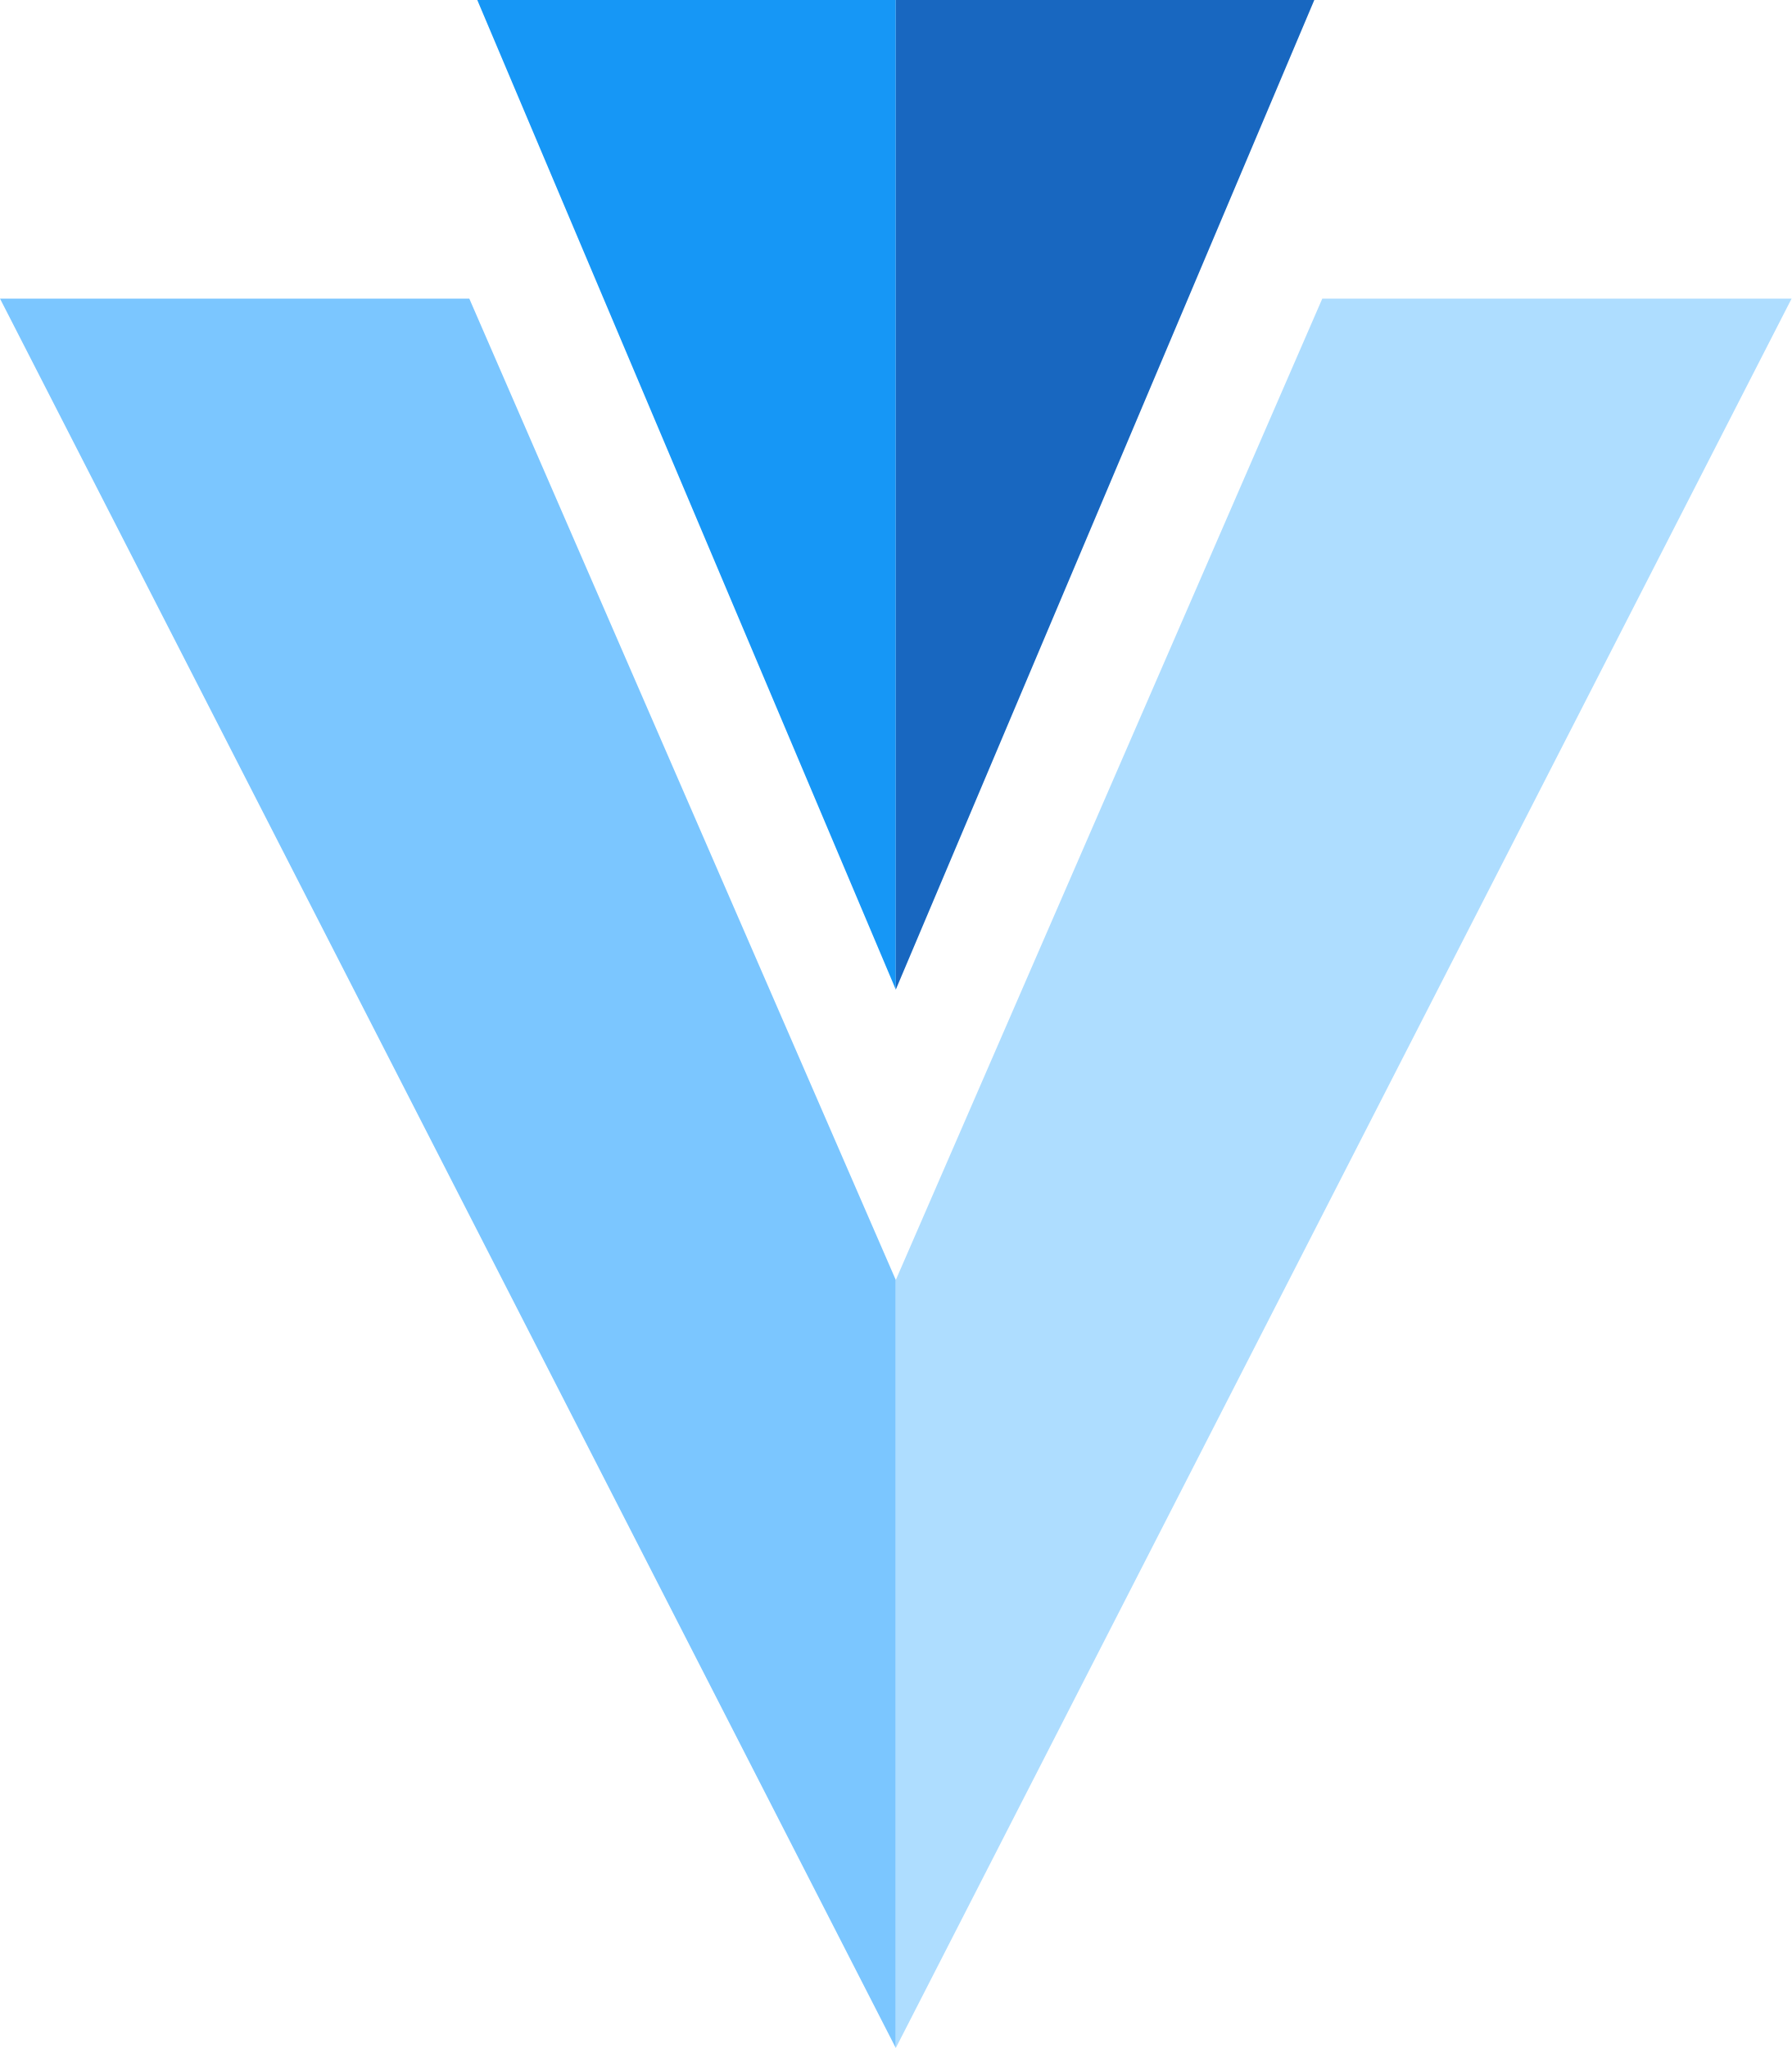
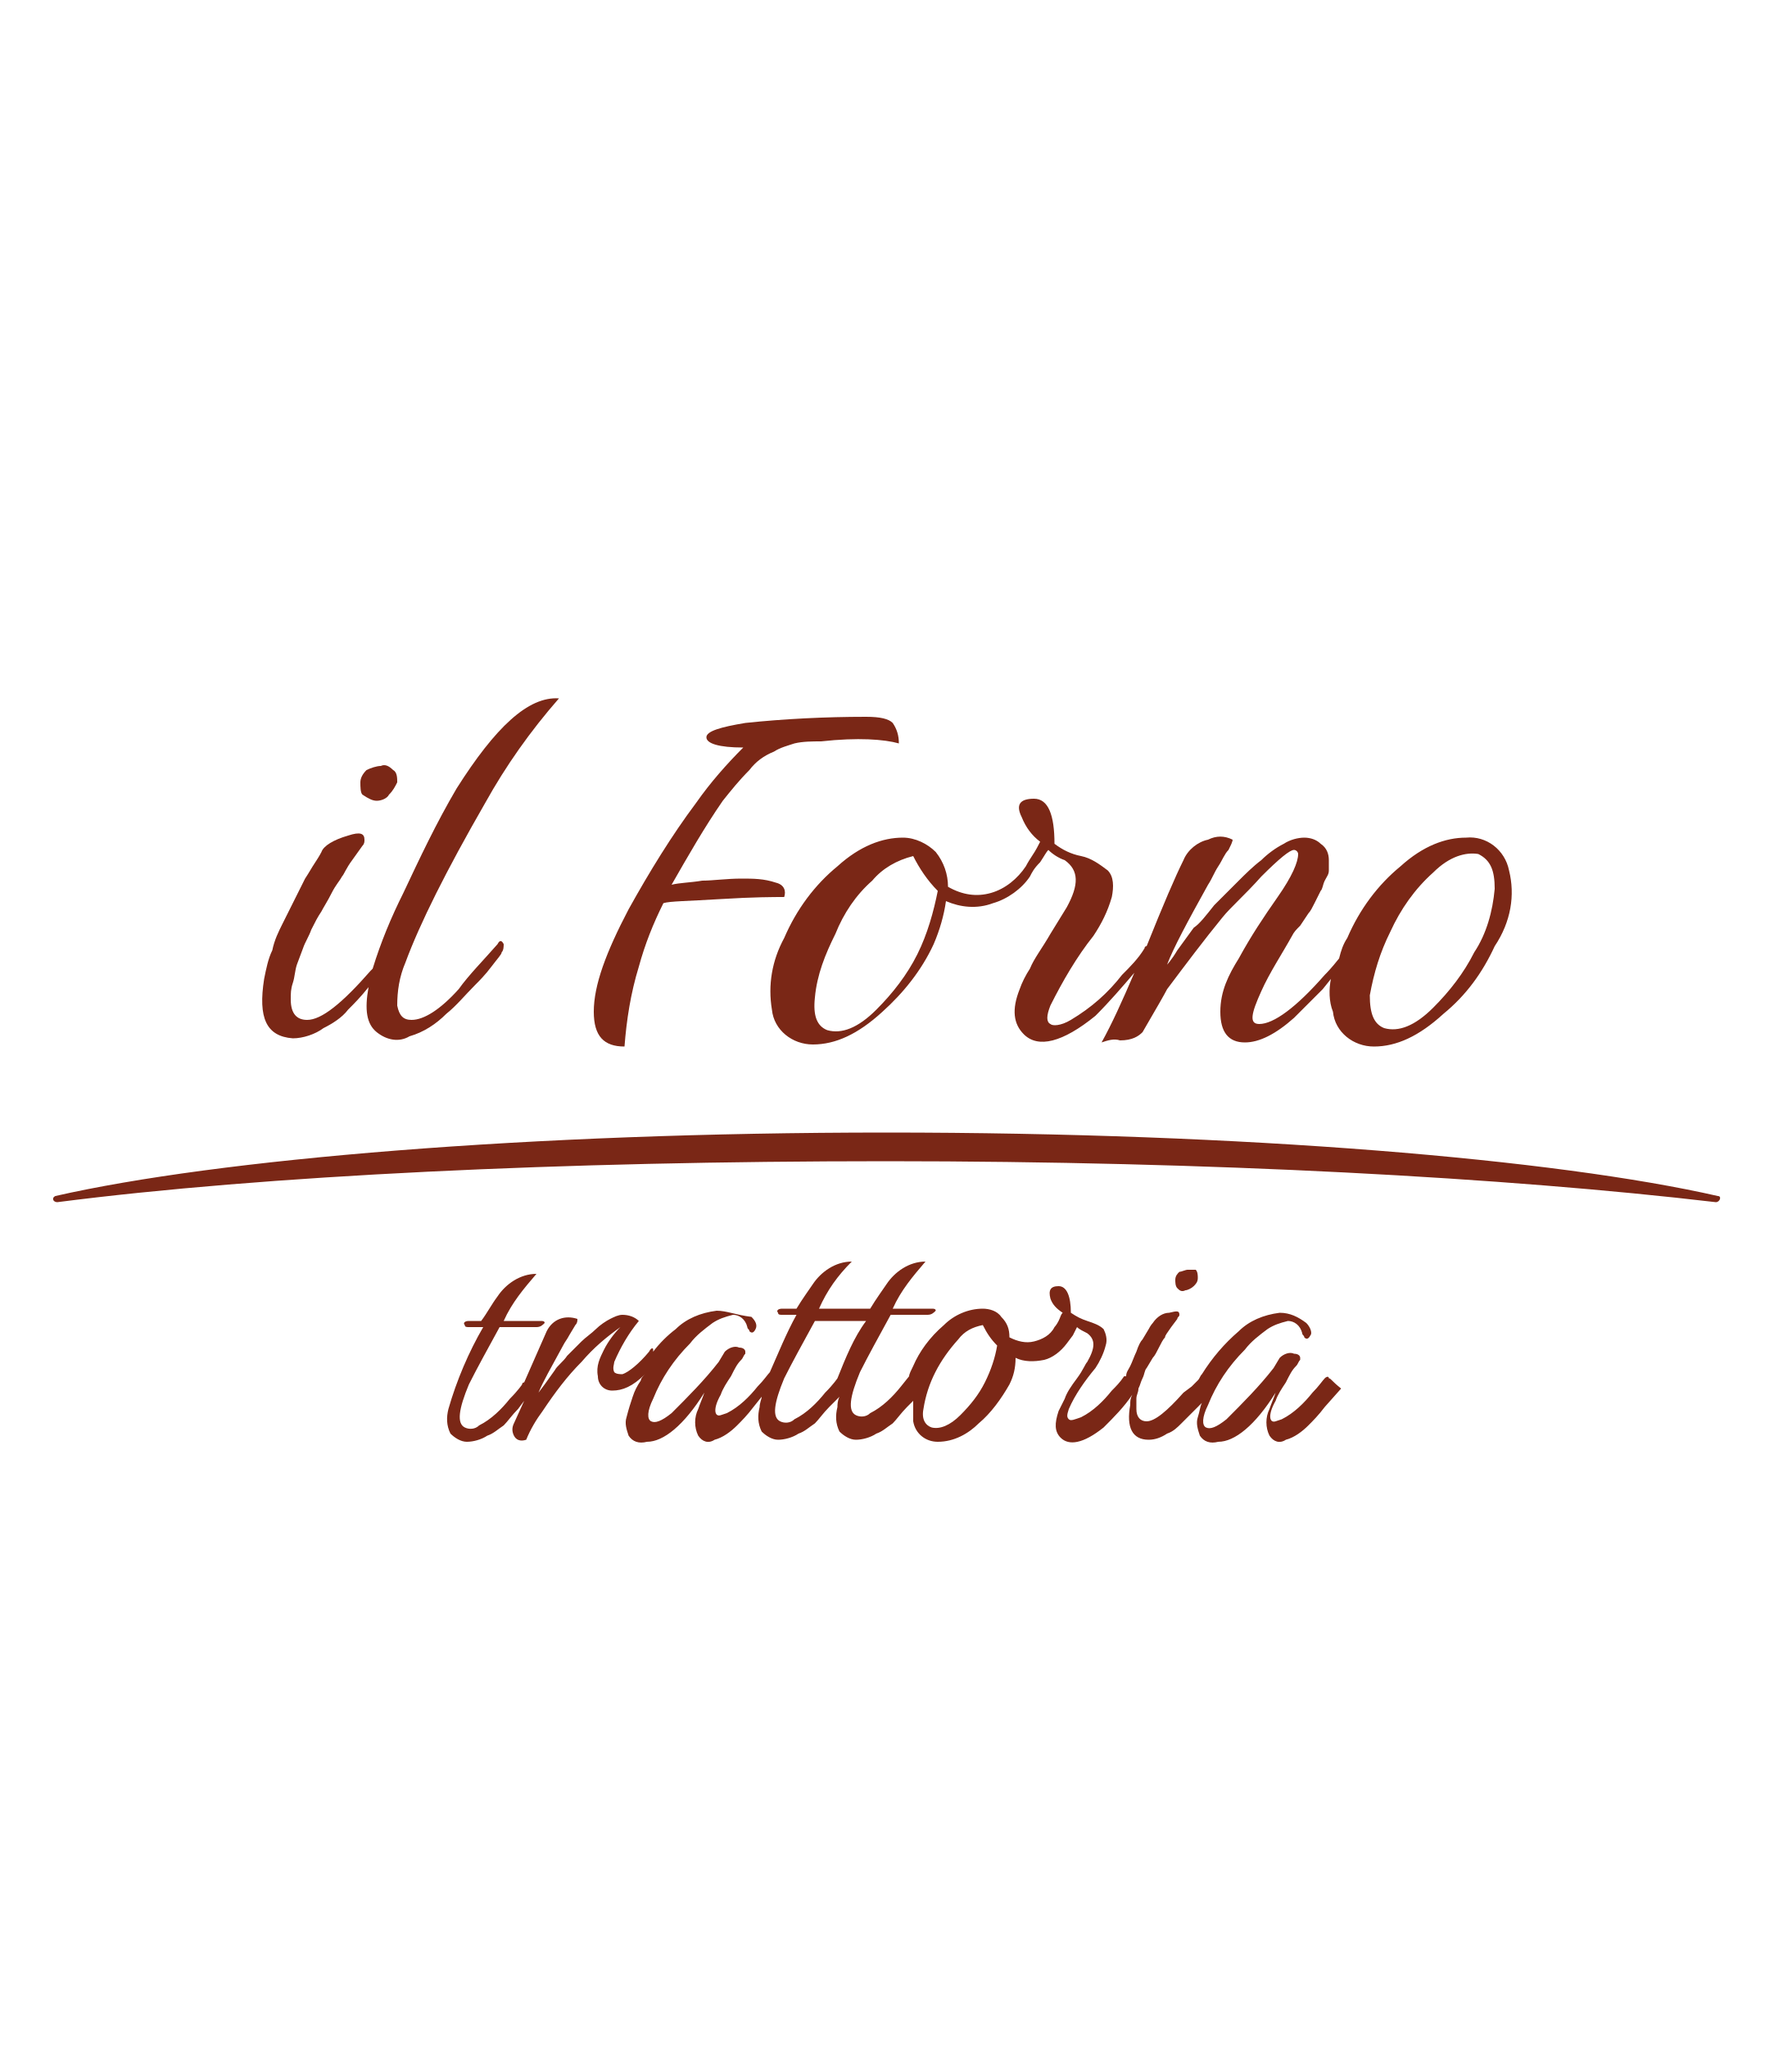
- <svg xmlns="http://www.w3.org/2000/svg" id="Layer_1" data-name="Layer 1" viewBox="0 0 87.5 100">
-   <defs>
-     <style>.cls-1{fill:#1697f6;}.cls-2{fill:#7bc6ff;}.cls-3{fill:#1867c0;}.cls-4{fill:#aeddff;}</style>
-   </defs>
-   <polyline class="cls-1" points="43.75 0 23.31 0 43.75 48.32" />
-   <polygon class="cls-2" points="43.75 62.5 43.75 100 0 14.58 22.92 14.58 43.75 62.5" />
-   <polyline class="cls-3" points="43.75 0 64.19 0 43.75 48.32" />
-   <polygon class="cls-4" points="64.58 14.58 87.5 14.58 43.75 100 43.75 62.5 64.58 14.58" />
+ <svg xmlns="http://www.w3.org/2000/svg" version="1.1" id="Layer_1" x="0px" y="0px" viewBox="0 0 87.5 100" style="enable-background:new 0 0 87.5 100;" xml:space="preserve">
+   <style type="text/css">
+ 	.st0{fill:#7A2716;}
+ </style>
+   <path class="st0" d="M18.4,39.1c0.2,0,0.5-0.1,0.6-0.3c0.2-0.2,0.3-0.4,0.4-0.6c0-0.2,0-0.5-0.2-0.6c-0.2-0.2-0.4-0.3-0.6-0.2  c-0.2,0-0.5,0.1-0.7,0.2c-0.2,0.2-0.3,0.4-0.3,0.6c0,0.2,0,0.5,0.1,0.6C18,39,18.2,39.1,18.4,39.1z" />
+   <path class="st0" d="M23.7,39.2c1-1.8,2.2-3.5,3.6-5.1c-1.5-0.1-3.1,1.4-5,4.4c-1,1.7-1.8,3.4-2.6,5.1c-0.6,1.2-1.1,2.4-1.5,3.7  l-0.1,0.1c-1.4,1.6-2.4,2.4-3.1,2.4c-0.5,0-0.8-0.3-0.8-1c0-0.3,0-0.5,0.1-0.8c0.1-0.3,0.1-0.6,0.2-0.9l0.3-0.8  c0.1-0.3,0.3-0.6,0.4-0.9c0.2-0.4,0.3-0.6,0.5-0.9c0.1-0.2,0.3-0.5,0.5-0.9s0.4-0.6,0.5-0.8c0.1-0.1,0.2-0.4,0.5-0.8l0.5-0.7  c0.1-0.1,0.1-0.2,0.1-0.3c0-0.3-0.2-0.4-0.8-0.2c-0.7,0.2-1.2,0.5-1.3,0.8c0,0-0.1,0.2-0.3,0.5c-0.2,0.3-0.3,0.5-0.5,0.8  c-0.1,0.2-0.3,0.6-0.5,1c-0.2,0.4-0.4,0.8-0.6,1.2c-0.2,0.4-0.4,0.8-0.5,1.3c-0.2,0.4-0.3,0.9-0.4,1.4c-0.3,1.9,0.1,2.8,1.4,2.9  c0.5,0,1.1-0.2,1.5-0.5c0.4-0.2,0.9-0.5,1.2-0.9c0.3-0.3,0.6-0.6,1-1.1c-0.2,1.1-0.1,1.8,0.4,2.2c0.5,0.4,1.1,0.5,1.6,0.2  c0.7-0.2,1.3-0.6,1.8-1.1c0.5-0.4,0.9-0.9,1.4-1.4c0.2-0.2,0.5-0.5,0.8-0.9s0.5-0.6,0.5-0.7c0.1-0.1,0.1-0.3,0.1-0.4  c-0.1-0.2-0.2-0.2-0.3,0c-0.7,0.8-1.4,1.5-1.9,2.2c-0.9,1-1.7,1.5-2.3,1.5c-0.4,0-0.6-0.2-0.7-0.7c0-0.7,0.1-1.4,0.4-2.1  C20.5,45.1,21.8,42.5,23.7,39.2L23.7,39.2z" />
+   <path class="st0" d="M36.6,37.6c0.3-0.4,0.7-0.7,1.2-0.9c0.3-0.2,0.7-0.3,1-0.4c0.4-0.1,0.9-0.1,1.3-0.1c1.8-0.2,3.1-0.1,3.8,0.1  c0-0.4-0.1-0.7-0.3-1c-0.2-0.2-0.6-0.3-1.3-0.3c-2,0-4,0.1-5.9,0.3c-1.2,0.2-1.9,0.4-1.9,0.7c0,0.3,0.6,0.5,1.8,0.5  c-0.8,0.8-1.6,1.7-2.3,2.7c-1.2,1.6-2.3,3.4-3.3,5.2c-1.1,2.1-1.7,3.7-1.7,5c0,1.2,0.5,1.7,1.5,1.7c0.1-1.3,0.3-2.6,0.7-3.9  c0.3-1.1,0.7-2.1,1.2-3.1c0.3-0.1,1.2-0.1,2.8-0.2c1.6-0.1,2.6-0.1,3.1-0.1c0.1-0.3,0-0.6-0.4-0.7c-0.6-0.2-1.1-0.2-1.7-0.2  c-0.7,0-1.4,0.1-1.9,0.1c-0.6,0.1-1.1,0.1-1.5,0.2c0.8-1.4,1.6-2.8,2.5-4.1C35.7,38.6,36.1,38.1,36.6,37.6L36.6,37.6z" />
+   <path class="st0" d="M73.7,42.5c-0.2-1-1.1-1.7-2.1-1.6c-1,0-2.1,0.4-3.2,1.4c-1.1,0.9-2,2.1-2.6,3.5c-0.2,0.3-0.3,0.6-0.4,1  c-0.4,0.5-0.6,0.7-0.7,0.8c-1.4,1.6-2.5,2.4-3.2,2.4c-0.5,0-0.4-0.5,0.1-1.6c0.4-0.9,1-1.8,1.5-2.7c0.1-0.2,0.2-0.3,0.4-0.5l0.4-0.6  c0.1-0.1,0.2-0.3,0.3-0.5c0.1-0.2,0.2-0.4,0.3-0.6c0.1-0.1,0.1-0.3,0.2-0.5c0.1-0.2,0.2-0.3,0.2-0.5c0-0.1,0-0.3,0-0.5  c0-0.3-0.1-0.6-0.4-0.8c-0.2-0.2-0.5-0.3-0.8-0.3c-0.3,0-0.7,0.1-1,0.3c-0.4,0.2-0.8,0.5-1.1,0.8c-0.4,0.3-0.8,0.7-1.1,1  c-0.3,0.3-0.7,0.7-1.2,1.2c-0.4,0.5-0.7,0.9-1,1.1l-0.8,1.1c-0.3,0.5-0.5,0.7-0.5,0.7c0.3-0.8,1-2.1,2-3.9c0.2-0.3,0.3-0.6,0.5-0.9  s0.3-0.6,0.5-0.8c0.1-0.2,0.2-0.4,0.2-0.5c-0.4-0.2-0.8-0.2-1.2,0c-0.5,0.1-1,0.5-1.2,1c-0.4,0.8-1,2.2-1.8,4.2c0,0-0.1,0-0.1,0.1  c-0.3,0.5-0.7,0.9-1.1,1.3c-0.7,0.9-1.5,1.6-2.5,2.2c-0.5,0.3-0.9,0.3-1,0.2c-0.2-0.1-0.2-0.4,0-0.9c0.6-1.2,1.3-2.4,2.1-3.4  c0.4-0.6,0.7-1.2,0.9-1.9c0.1-0.5,0.1-1-0.2-1.3c-0.4-0.3-0.8-0.6-1.3-0.7c-0.5-0.1-0.9-0.3-1.3-0.6c0-1.4-0.3-2.2-1-2.2  c-0.7,0-0.9,0.3-0.6,0.9c0.2,0.5,0.5,0.9,0.9,1.2c-0.1,0.2-0.2,0.4-0.4,0.7c-0.2,0.3-0.3,0.5-0.3,0.5c-0.4,0.6-1,1.1-1.7,1.3  c-0.7,0.2-1.4,0.1-2.1-0.3c0-0.6-0.2-1.2-0.6-1.7c-0.4-0.4-1-0.7-1.6-0.7c-1,0-2.1,0.4-3.2,1.4c-1.1,0.9-2,2.1-2.6,3.5  c-0.6,1.1-0.8,2.3-0.6,3.5c0.1,1,1,1.7,2,1.7c1.1,0,2.2-0.5,3.4-1.6c1-0.9,1.9-2,2.5-3.3c0.3-0.7,0.5-1.4,0.6-2.1  c0.7,0.3,1.5,0.4,2.3,0.1c0.7-0.2,1.4-0.7,1.8-1.3c0.1-0.2,0.2-0.4,0.5-0.7c0.2-0.3,0.3-0.5,0.4-0.6c0.2,0.2,0.5,0.4,0.8,0.5  c0.7,0.5,0.7,1.2,0.1,2.3l-0.8,1.3c-0.4,0.7-0.8,1.2-1,1.7c-0.2,0.3-0.4,0.7-0.5,1c-0.4,1-0.3,1.7,0.2,2.2c0.7,0.7,1.9,0.4,3.5-0.9  c0.7-0.7,1.3-1.4,1.9-2.1c-0.6,1.4-1.1,2.5-1.6,3.4c0.3-0.1,0.6-0.2,0.9-0.1c0.6,0,0.9-0.2,1.1-0.4c0.7-1.2,1.1-1.9,1.2-2.1  c0.9-1.2,1.8-2.4,2.7-3.5c0.4-0.5,1.1-1.1,1.9-2c0.9-0.9,1.4-1.3,1.6-1.3c0.1,0,0.2,0.1,0.2,0.2c0,0.4-0.3,1.1-1,2.1s-1.3,1.9-1.9,3  c-0.5,0.8-0.9,1.6-0.9,2.6c0,1,0.4,1.5,1.2,1.5c0.7,0,1.5-0.4,2.4-1.2c0.3-0.3,0.8-0.8,1.4-1.4l0.4-0.5c-0.1,0.5-0.1,1.1,0.1,1.6  c0.1,1,1,1.7,2,1.7c1.1,0,2.2-0.5,3.4-1.6c1.1-0.9,1.9-2,2.5-3.3C73.8,45,74,43.7,73.7,42.5L73.7,42.5z M44.8,46.6L44.8,46.6  c-0.5,1-1.2,1.9-2,2.7c-0.9,0.9-1.7,1.2-2.4,1c-0.5-0.2-0.7-0.7-0.6-1.6c0.1-1.1,0.5-2.1,1-3.1c0.4-1,1-1.9,1.8-2.6  c0.5-0.6,1.2-1,2-1.2c0.3,0.6,0.7,1.2,1.2,1.7C45.6,44.5,45.3,45.6,44.8,46.6z M73,43.4L73,43.4c-0.1,1.1-0.4,2.2-1,3.1  c-0.5,1-1.2,1.9-2,2.7c-0.9,0.9-1.7,1.2-2.4,1c-0.5-0.2-0.7-0.7-0.7-1.6c0.2-1.1,0.5-2.1,1-3.1c0.5-1.1,1.2-2.1,2.1-2.9  c0.8-0.8,1.6-1,2.2-0.9C72.8,42,73,42.5,73,43.4L73,43.4z" />
+   <path class="st0" d="M83.9,58.4c0.2,0,0.1,0.3-0.1,0.3c-10.2-1.2-24.6-2-40.5-2s-30.4,0.7-40.5,2c-0.2,0-0.3-0.2-0.1-0.3  c7.9-1.8,23.1-3.1,40.6-3.1S76,56.6,83.9,58.4L83.9,58.4z" />
+   <path class="st0" d="M57.9,63c0.1,0,0.3-0.1,0.4-0.2c0.1-0.1,0.2-0.2,0.2-0.4c0-0.1,0-0.3-0.1-0.4C58.3,62,58.2,62,58,62  c-0.1,0-0.3,0.1-0.4,0.1c-0.1,0.1-0.2,0.2-0.2,0.4c0,0.1,0,0.3,0.1,0.4C57.6,63,57.7,63.1,57.9,63L57.9,63z" />
+   <path class="st0" d="M64.9,67.3c0-0.1-0.1-0.1-0.2,0c-0.1,0.1-0.3,0.4-0.6,0.7c-0.4,0.5-0.9,1-1.5,1.3l-0.3,0.1  c-0.3,0.1-0.4-0.3,0-1c0.1-0.3,0.3-0.6,0.5-0.9c0.2-0.4,0.3-0.6,0.5-0.8c0.1-0.1,0.1-0.2,0.2-0.3c0,0,0-0.1,0-0.1  c0-0.1-0.1-0.2-0.3-0.2c-0.2-0.1-0.5,0-0.7,0.2l-0.3,0.5c-0.7,0.9-1.5,1.7-2.3,2.5c-0.5,0.4-0.8,0.5-1,0.4c-0.2-0.1-0.2-0.5,0.1-1.1  c0.4-1,1-1.9,1.8-2.7c0.3-0.4,0.7-0.7,1.1-1c0.3-0.2,0.6-0.3,1-0.4c0.3,0,0.6,0.2,0.7,0.6c0,0.1,0.1,0.1,0.1,0.2  c0.1,0.1,0.2,0.1,0.3-0.1c0.1-0.1,0-0.4-0.2-0.6c-0.4-0.3-0.8-0.5-1.3-0.5c-0.8,0.1-1.5,0.4-2,0.9c-0.7,0.6-1.3,1.3-1.8,2.1  c-0.1,0.1-0.1,0.2-0.2,0.3c-0.1,0.1-0.2,0.2-0.3,0.3L57.8,68c-0.8,0.9-1.4,1.4-1.8,1.4c-0.3,0-0.5-0.2-0.5-0.6c0-0.2,0-0.3,0-0.5  c0-0.2,0.1-0.3,0.1-0.5c0.1-0.2,0.1-0.3,0.2-0.5c0.1-0.2,0.1-0.4,0.2-0.5l0.3-0.5c0.1-0.1,0.2-0.3,0.3-0.5c0.1-0.2,0.2-0.4,0.3-0.5  c0-0.1,0.1-0.2,0.3-0.5l0.3-0.4c0-0.1,0.1-0.1,0.1-0.2c0-0.2-0.1-0.2-0.5-0.1c-0.3,0-0.6,0.2-0.8,0.5c0,0-0.1,0.1-0.2,0.3l-0.3,0.5  c-0.1,0.1-0.2,0.3-0.3,0.6c-0.1,0.2-0.2,0.5-0.3,0.7S55,67,55,67.2c0,0-0.1,0-0.1,0c-0.2,0.3-0.4,0.5-0.6,0.7  c-0.4,0.5-0.9,1-1.5,1.3c-0.3,0.1-0.5,0.2-0.6,0.1c-0.1-0.1-0.1-0.2,0-0.5c0.3-0.7,0.8-1.4,1.3-2c0.2-0.3,0.4-0.7,0.5-1.1  c0.1-0.3,0-0.6-0.1-0.8c-0.2-0.2-0.5-0.3-0.8-0.4c-0.3-0.1-0.5-0.2-0.8-0.4c0-0.8-0.2-1.3-0.6-1.3c-0.4,0-0.5,0.2-0.4,0.6  c0.1,0.3,0.3,0.5,0.6,0.7c-0.1,0.1-0.1,0.2-0.2,0.4c-0.1,0.2-0.2,0.3-0.2,0.3c-0.2,0.4-0.6,0.6-1,0.7c-0.4,0.1-0.8,0-1.2-0.2  c0-0.4-0.1-0.7-0.4-1c-0.2-0.3-0.6-0.4-0.9-0.4c-0.7,0-1.4,0.3-1.9,0.8c-0.7,0.6-1.2,1.3-1.5,2c-0.1,0.2-0.2,0.4-0.2,0.5l-0.4,0.5  c-0.4,0.5-0.9,1-1.5,1.3c-0.2,0.2-0.5,0.2-0.7,0.1c-0.4-0.2-0.3-0.9,0.2-2.1c0.4-0.8,0.9-1.7,1.5-2.8h1.8c0.2,0,0.3-0.1,0.4-0.2  c0-0.1-0.1-0.1-0.2-0.1h-1.9c0.4-0.9,1-1.6,1.6-2.3c-0.8,0-1.5,0.5-1.9,1.1c-0.2,0.3-0.5,0.7-0.8,1.2h-2.5c0.4-0.9,0.9-1.6,1.6-2.3  c-0.8,0-1.5,0.5-1.9,1.1c-0.2,0.3-0.5,0.7-0.8,1.2h-0.6h-0.1c-0.2,0-0.3,0.1-0.2,0.2c0,0.1,0.1,0.1,0.2,0.1h0.7  c-0.5,0.9-0.9,1.9-1.3,2.8c-0.1,0.1-0.3,0.4-0.6,0.7c-0.4,0.5-0.9,1-1.5,1.3l-0.3,0.1c-0.3,0.1-0.4-0.3,0-1c0.1-0.3,0.3-0.6,0.5-0.9  c0.2-0.4,0.3-0.6,0.5-0.8c0.1-0.1,0.1-0.2,0.2-0.3l0-0.1c0-0.1-0.1-0.2-0.3-0.2c-0.2-0.1-0.5,0-0.7,0.2l-0.3,0.5  c-0.7,0.9-1.5,1.7-2.3,2.5c-0.5,0.4-0.8,0.5-1,0.4c-0.2-0.1-0.2-0.5,0.1-1.1c0.4-1,1-1.9,1.8-2.7c0.3-0.4,0.7-0.7,1.1-1  c0.3-0.2,0.6-0.3,1-0.4c0.3,0,0.6,0.2,0.7,0.6c0,0.1,0.1,0.1,0.1,0.2c0.1,0.1,0.2,0.1,0.3-0.1s0-0.4-0.2-0.6  C35.9,64.2,35.5,64,35,64c-0.8,0.1-1.5,0.4-2,0.9c-0.4,0.3-0.8,0.7-1.1,1.1c0,0,0-0.1,0-0.1c0-0.1-0.1-0.1-0.2,0.1  c-0.5,0.6-1,1-1.3,1.1c-0.1,0-0.3,0-0.4-0.1c-0.1-0.2,0-0.4,0-0.5c0.3-0.7,0.7-1.4,1.2-2c-0.2-0.2-0.5-0.3-0.8-0.3  c-0.2,0-0.4,0.1-0.6,0.2c-0.2,0.1-0.5,0.3-0.7,0.5c-0.2,0.2-0.5,0.4-0.7,0.6c-0.2,0.2-0.5,0.5-0.7,0.7c-0.2,0.3-0.5,0.5-0.6,0.7  l-0.5,0.7l-0.3,0.4c0.2-0.5,0.6-1.2,1.2-2.3c0.1-0.2,0.2-0.3,0.3-0.5l0.3-0.5c0.1-0.1,0.1-0.2,0.1-0.3c-0.6-0.2-1.2,0-1.5,0.6  l-1.1,2.5c0,0-0.1,0-0.1,0.1c0,0-0.2,0.3-0.6,0.7c-0.4,0.5-0.9,1-1.5,1.3c-0.2,0.2-0.5,0.2-0.7,0.1c-0.4-0.2-0.3-0.9,0.2-2.1  c0.4-0.8,0.9-1.7,1.5-2.8h1.8c0.2,0,0.3-0.1,0.4-0.2c0-0.1-0.1-0.1-0.2-0.1h-1.8c0.4-0.9,1-1.6,1.6-2.3c-0.8,0-1.5,0.5-1.9,1.1  c-0.3,0.4-0.5,0.8-0.8,1.2H23h-0.1c-0.2,0-0.3,0.1-0.2,0.2c0,0.1,0.1,0.1,0.2,0.1h0.7c-0.7,1.2-1.3,2.6-1.7,4  c-0.1,0.4-0.1,0.8,0.1,1.2c0.2,0.2,0.5,0.4,0.8,0.4c0.3,0,0.7-0.1,1-0.3c0.3-0.1,0.5-0.3,0.8-0.5c0.2-0.2,0.4-0.5,0.7-0.8l0.3-0.4  l-0.5,1.1c-0.1,0.2-0.1,0.4,0,0.6c0.1,0.2,0.3,0.3,0.6,0.2c0.2-0.5,0.5-1,0.8-1.4c0.6-0.9,1.2-1.7,1.9-2.4c0.6-0.7,1.2-1.2,1.9-1.7  c-0.3,0.3-0.6,0.7-0.8,1.1c-0.2,0.4-0.4,0.8-0.3,1.3c0,0.4,0.3,0.7,0.7,0.7c0.5,0,1-0.2,1.6-0.8c-0.1,0.1-0.2,0.2-0.2,0.3  c-0.2,0.3-0.3,0.5-0.4,0.8c-0.1,0.3-0.2,0.6-0.3,1c-0.1,0.3,0,0.6,0.1,0.9c0.2,0.3,0.5,0.4,0.9,0.3c0.8,0,1.8-0.8,2.8-2.4  c-0.1,0.3-0.2,0.5-0.3,0.8c-0.2,0.4-0.2,0.9,0,1.3c0.2,0.3,0.5,0.4,0.8,0.2c0.4-0.1,0.8-0.4,1.1-0.7c0.2-0.2,0.5-0.5,0.8-0.9  l0.4-0.5c0,0.1-0.1,0.3-0.1,0.5c-0.1,0.4-0.1,0.8,0.1,1.2c0.2,0.2,0.5,0.4,0.8,0.4c0.3,0,0.7-0.1,1-0.3c0.3-0.1,0.5-0.3,0.8-0.5  c0.2-0.2,0.4-0.5,0.7-0.8l0.5-0.5c-0.1,0.2-0.1,0.4-0.1,0.5c-0.1,0.4-0.1,0.8,0.1,1.2c0.2,0.2,0.5,0.4,0.8,0.4c0.3,0,0.7-0.1,1-0.3  c0.3-0.1,0.5-0.3,0.8-0.5c0.2-0.2,0.4-0.5,0.7-0.8l0.3-0.3c0,0.3,0,0.6,0,1c0.1,0.6,0.6,1,1.2,1c0.8,0,1.5-0.4,2-0.9  c0.6-0.5,1.1-1.2,1.5-1.9c0.2-0.4,0.3-0.8,0.3-1.3c0.4,0.2,0.9,0.2,1.4,0.1c0.4-0.1,0.8-0.4,1.1-0.8l0.3-0.4l0.2-0.4  c0.1,0.1,0.3,0.2,0.5,0.3c0.4,0.3,0.4,0.7,0,1.4c-0.1,0.1-0.2,0.4-0.5,0.8s-0.5,0.7-0.6,1c-0.1,0.2-0.2,0.4-0.3,0.6  c-0.2,0.6-0.2,1,0.1,1.3c0.4,0.4,1.1,0.3,2.1-0.5c0.5-0.5,1-1,1.4-1.6c-0.1,0.2-0.1,0.3-0.1,0.5c-0.2,1.1,0.1,1.7,0.9,1.7  c0.3,0,0.6-0.1,0.9-0.3c0.3-0.1,0.5-0.3,0.7-0.5c0.2-0.2,0.4-0.4,0.7-0.7l0.3-0.3c-0.1,0.2-0.1,0.4-0.2,0.7c-0.1,0.3,0,0.6,0.1,0.9  c0.2,0.3,0.5,0.4,0.9,0.3c0.8,0,1.8-0.8,2.8-2.4c-0.1,0.3-0.2,0.5-0.3,0.8c-0.2,0.4-0.2,0.9,0,1.3c0.2,0.3,0.5,0.4,0.8,0.2  c0.4-0.1,0.8-0.4,1.1-0.7c0.2-0.2,0.5-0.5,0.8-0.9l0.8-0.9C65,67.4,65,67.3,64.9,67.3L64.9,67.3z M40.9,67.3L40.9,67.3  c0,0-0.2,0.3-0.6,0.7c-0.4,0.5-0.9,1-1.5,1.3c-0.2,0.2-0.5,0.2-0.7,0.1c-0.4-0.2-0.3-0.9,0.2-2.1c0.4-0.8,0.9-1.7,1.5-2.8h2.5  C41.7,65.3,41.3,66.3,40.9,67.3C40.9,67.2,40.9,67.2,40.9,67.3L40.9,67.3z M48.1,67.5L48.1,67.5c-0.3,0.6-0.7,1.1-1.2,1.6  c-0.5,0.5-1,0.7-1.4,0.6c-0.3-0.1-0.5-0.4-0.4-0.9c0.2-1.3,0.8-2.4,1.7-3.4c0.3-0.4,0.7-0.6,1.2-0.7c0.2,0.4,0.4,0.7,0.7,1  C48.6,66.3,48.4,66.9,48.1,67.5L48.1,67.5z" />
</svg>
